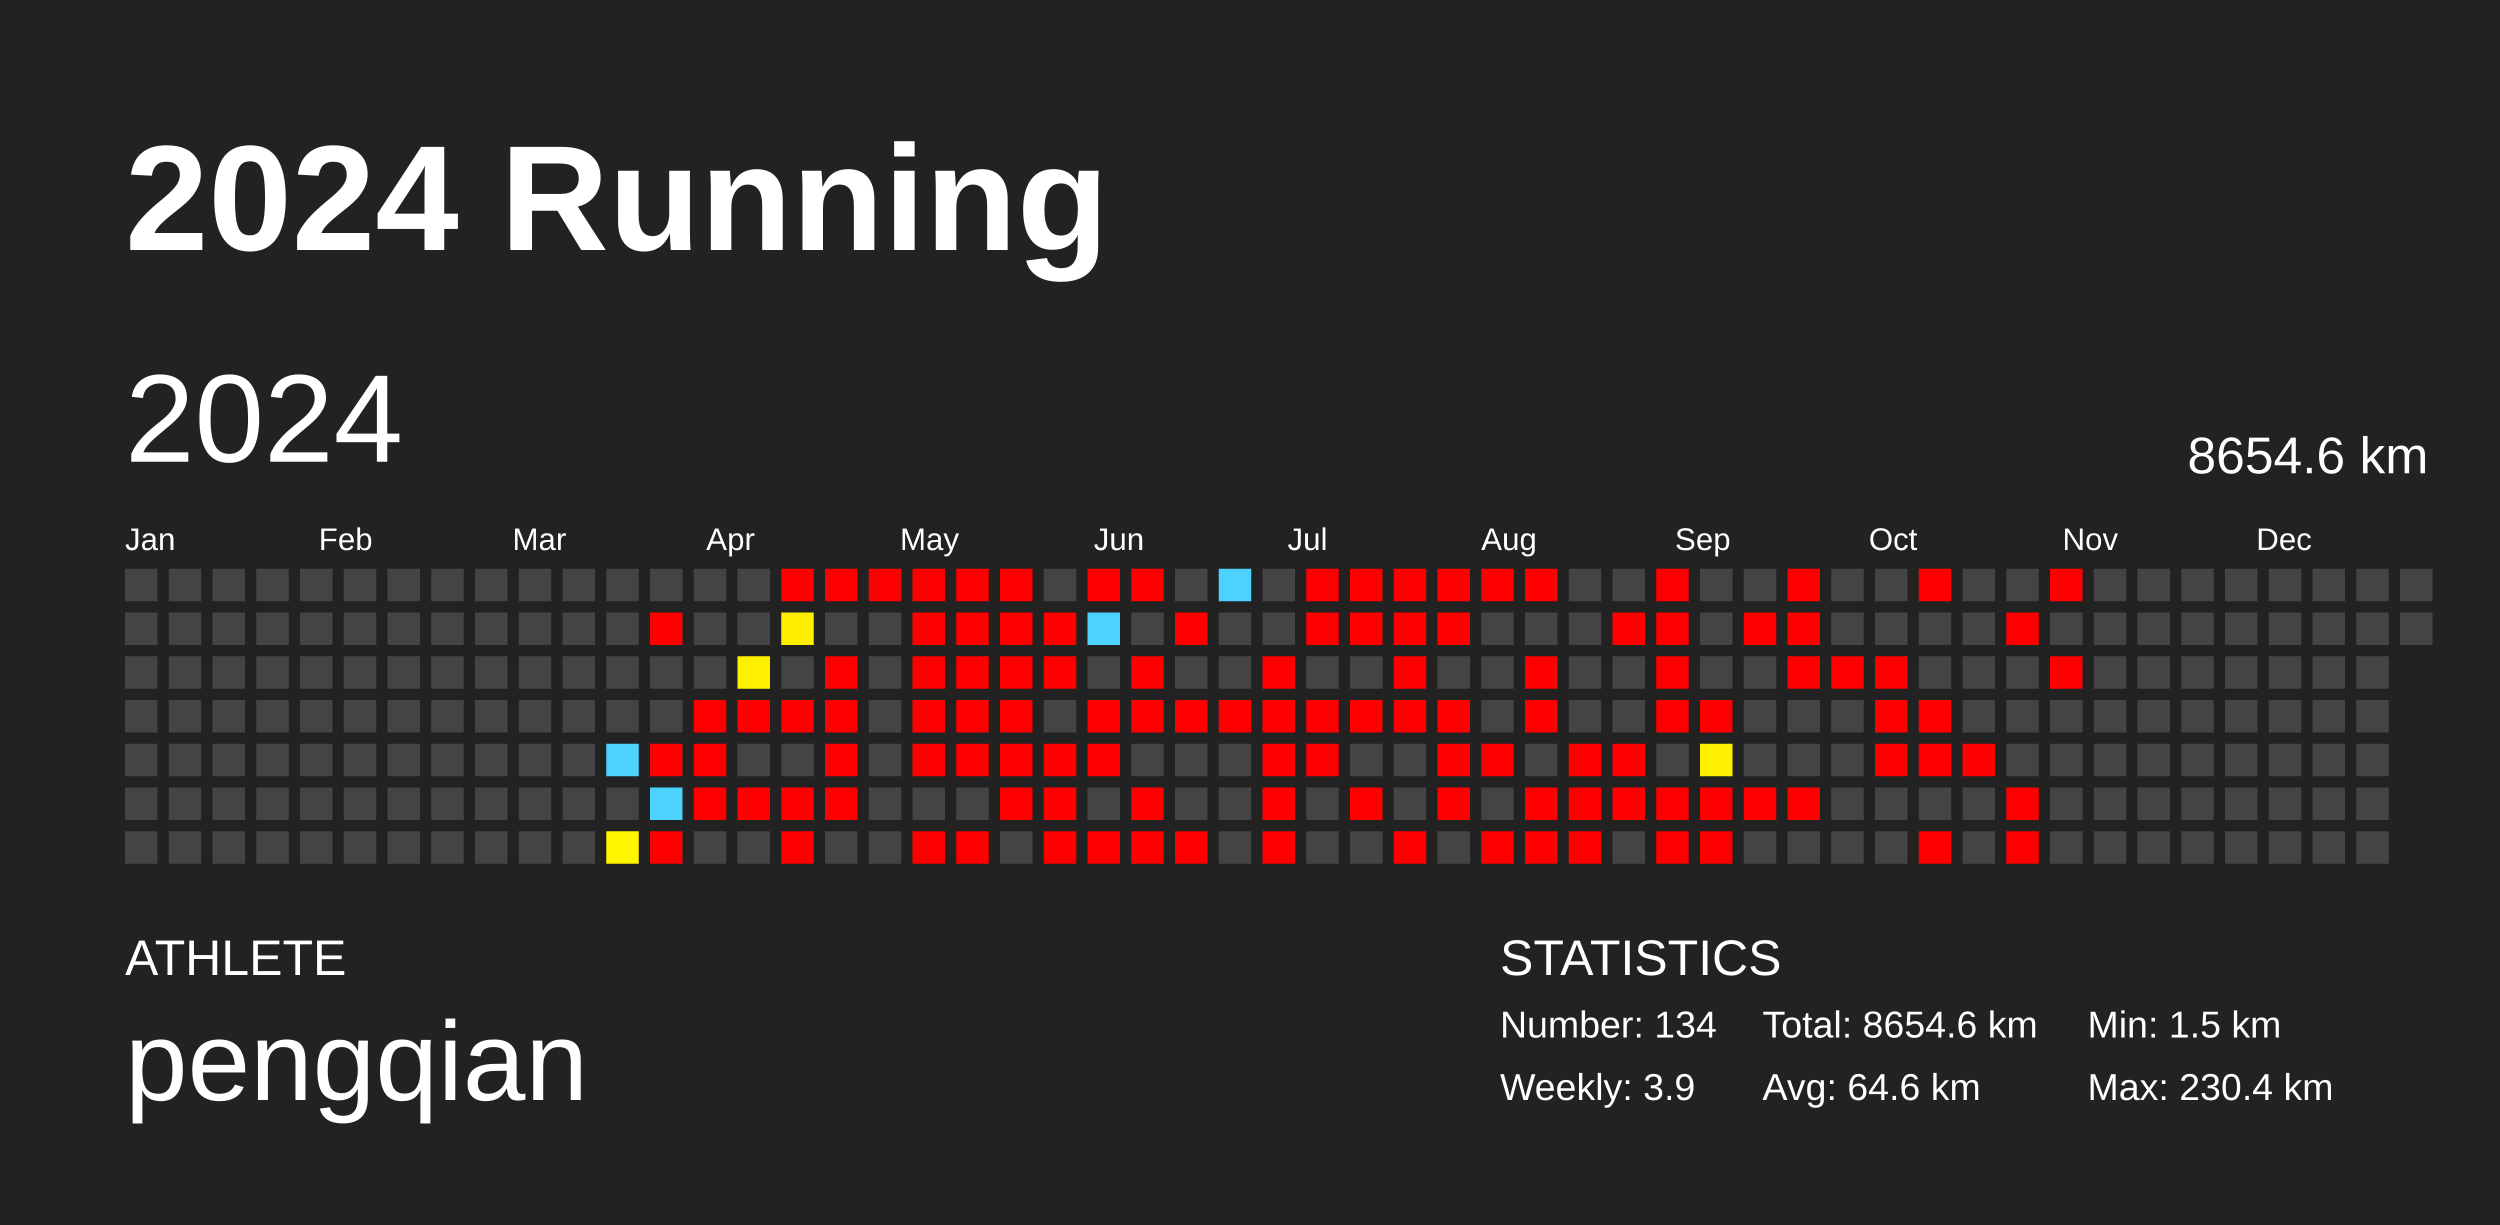
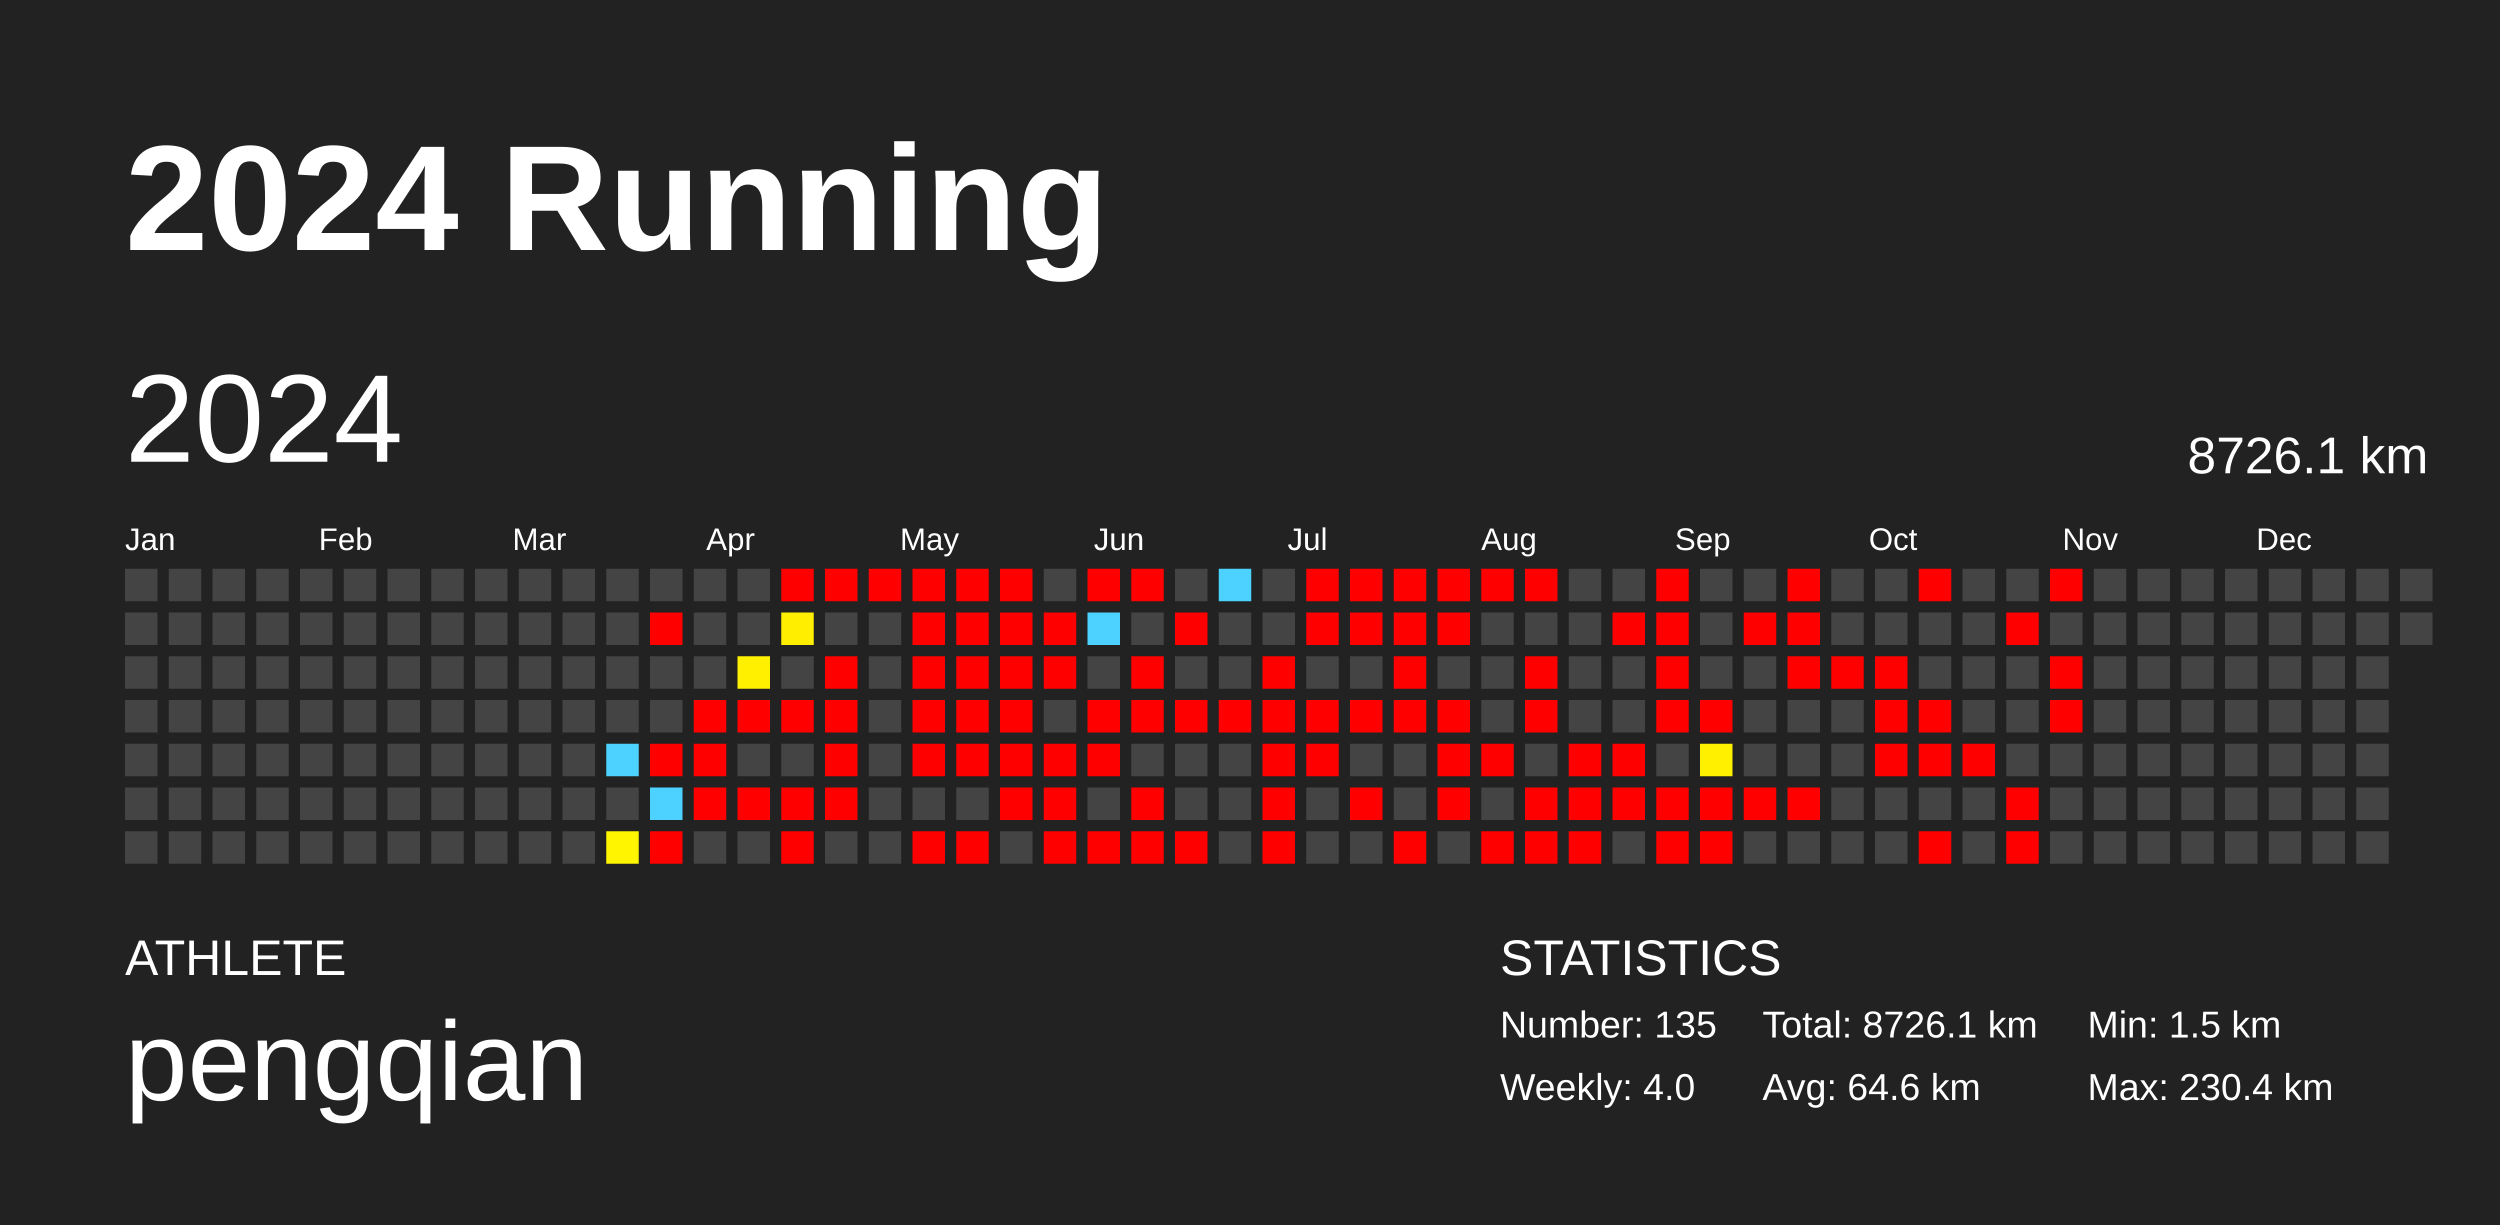
<svg xmlns="http://www.w3.org/2000/svg" baseProfile="full" height="98mm" version="1.1" viewBox="0,0,200,98" width="200mm">
  <defs />
  <rect fill="#222222" height="98" width="200" x="0" y="0" />
  <text fill="#FFFFFF" style="font-size:12px; font-family:Arial; font-weight:bold;" x="10" y="20">2024 Running</text>
  <text fill="#FFFFFF" style="font-size:4px; font-family:Arial" x="10" y="78">ATHLETE</text>
  <text fill="#FFFFFF" style="font-size:9px; font-family:Arial" x="10" y="88">pengqian</text>
  <text fill="#FFFFFF" style="font-size:4px; font-family:Arial" x="120" y="78">STATISTICS</text>
-   <text fill="#FFFFFF" style="font-size:3px; font-family:Arial" x="120" y="83">Number: 134</text>
-   <text fill="#FFFFFF" style="font-size:3px; font-family:Arial" x="120" y="88">Weekly: 3.9</text>
-   <text fill="#FFFFFF" style="font-size:3px; font-family:Arial" x="141" y="83">Total: 8654.6 km</text>
+   <text fill="#FFFFFF" style="font-size:3px; font-family:Arial" x="120" y="83">Number: 135</text>
+   <text fill="#FFFFFF" style="font-size:3px; font-family:Arial" x="120" y="88">Weekly: 4.0</text>
+   <text fill="#FFFFFF" style="font-size:3px; font-family:Arial" x="141" y="83">Total: 8726.1 km</text>
  <text fill="#FFFFFF" style="font-size:3px; font-family:Arial" x="141" y="88">Avg: 64.6 km</text>
  <text fill="#FFFFFF" style="font-size:3px; font-family:Arial" x="167" y="83">Min: 1.5 km</text>
  <text fill="#FFFFFF" style="font-size:3px; font-family:Arial" x="167" y="88">Max: 230.4 km</text>
  <text dominant-baseline="hanging" fill="#FFFFFF" style="font-size:10.0px; font-family:Arial;" x="10" y="30">2024</text>
-   <text dominant-baseline="hanging" fill="#FFFFFF" style="font-size:4.125px; font-family:Arial;" x="175" y="35">8654.6 km</text>
+   <text dominant-baseline="hanging" fill="#FFFFFF" style="font-size:4.125px; font-family:Arial;" x="175" y="35">8726.1 km</text>
  <text fill="#FFFFFF" style="font-size:2.5px; font-family:Arial" x="10.0" y="44">Jan</text>
  <text fill="#FFFFFF" style="font-size:2.5px; font-family:Arial" x="25.5" y="44">Feb</text>
  <text fill="#FFFFFF" style="font-size:2.5px; font-family:Arial" x="41.0" y="44">Mar</text>
  <text fill="#FFFFFF" style="font-size:2.5px; font-family:Arial" x="56.5" y="44">Apr</text>
  <text fill="#FFFFFF" style="font-size:2.5px; font-family:Arial" x="72.0" y="44">May</text>
  <text fill="#FFFFFF" style="font-size:2.5px; font-family:Arial" x="87.5" y="44">Jun</text>
  <text fill="#FFFFFF" style="font-size:2.5px; font-family:Arial" x="103.0" y="44">Jul</text>
  <text fill="#FFFFFF" style="font-size:2.5px; font-family:Arial" x="118.5" y="44">Aug</text>
  <text fill="#FFFFFF" style="font-size:2.5px; font-family:Arial" x="134.0" y="44">Sep</text>
  <text fill="#FFFFFF" style="font-size:2.5px; font-family:Arial" x="149.5" y="44">Oct</text>
  <text fill="#FFFFFF" style="font-size:2.5px; font-family:Arial" x="165.0" y="44">Nov</text>
  <text fill="#FFFFFF" style="font-size:2.5px; font-family:Arial" x="180.5" y="44">Dec</text>
  <rect fill="#444444" height="2.6" width="2.6" x="10.0" y="45.5" />
  <rect fill="#444444" height="2.6" width="2.6" x="10.0" y="49.0" />
  <rect fill="#444444" height="2.6" width="2.6" x="10.0" y="52.5" />
  <rect fill="#444444" height="2.6" width="2.6" x="10.0" y="56.0" />
  <rect fill="#444444" height="2.6" width="2.6" x="10.0" y="59.5" />
  <rect fill="#444444" height="2.6" width="2.6" x="10.0" y="63.0" />
  <rect fill="#444444" height="2.6" width="2.6" x="10.0" y="66.5" />
  <rect fill="#444444" height="2.6" width="2.6" x="13.5" y="45.5" />
  <rect fill="#444444" height="2.6" width="2.6" x="13.5" y="49.0" />
  <rect fill="#444444" height="2.6" width="2.6" x="13.5" y="52.5" />
  <rect fill="#444444" height="2.6" width="2.6" x="13.5" y="56.0" />
  <rect fill="#444444" height="2.6" width="2.6" x="13.5" y="59.5" />
  <rect fill="#444444" height="2.6" width="2.6" x="13.5" y="63.0" />
  <rect fill="#444444" height="2.6" width="2.6" x="13.5" y="66.5" />
  <rect fill="#444444" height="2.6" width="2.6" x="17.0" y="45.5" />
  <rect fill="#444444" height="2.6" width="2.6" x="17.0" y="49.0" />
  <rect fill="#444444" height="2.6" width="2.6" x="17.0" y="52.5" />
  <rect fill="#444444" height="2.6" width="2.6" x="17.0" y="56.0" />
  <rect fill="#444444" height="2.6" width="2.6" x="17.0" y="59.5" />
  <rect fill="#444444" height="2.6" width="2.6" x="17.0" y="63.0" />
  <rect fill="#444444" height="2.6" width="2.6" x="17.0" y="66.5" />
  <rect fill="#444444" height="2.6" width="2.6" x="20.5" y="45.5" />
  <rect fill="#444444" height="2.6" width="2.6" x="20.5" y="49.0" />
  <rect fill="#444444" height="2.6" width="2.6" x="20.5" y="52.5" />
  <rect fill="#444444" height="2.6" width="2.6" x="20.5" y="56.0" />
  <rect fill="#444444" height="2.6" width="2.6" x="20.5" y="59.5" />
  <rect fill="#444444" height="2.6" width="2.6" x="20.5" y="63.0" />
  <rect fill="#444444" height="2.6" width="2.6" x="20.5" y="66.5" />
  <rect fill="#444444" height="2.6" width="2.6" x="24.0" y="45.5" />
  <rect fill="#444444" height="2.6" width="2.6" x="24.0" y="49.0" />
  <rect fill="#444444" height="2.6" width="2.6" x="24.0" y="52.5" />
  <rect fill="#444444" height="2.6" width="2.6" x="24.0" y="56.0" />
  <rect fill="#444444" height="2.6" width="2.6" x="24.0" y="59.5" />
  <rect fill="#444444" height="2.6" width="2.6" x="24.0" y="63.0" />
  <rect fill="#444444" height="2.6" width="2.6" x="24.0" y="66.5" />
  <rect fill="#444444" height="2.6" width="2.6" x="27.5" y="45.5" />
  <rect fill="#444444" height="2.6" width="2.6" x="27.5" y="49.0" />
  <rect fill="#444444" height="2.6" width="2.6" x="27.5" y="52.5" />
  <rect fill="#444444" height="2.6" width="2.6" x="27.5" y="56.0" />
  <rect fill="#444444" height="2.6" width="2.6" x="27.5" y="59.5" />
  <rect fill="#444444" height="2.6" width="2.6" x="27.5" y="63.0" />
  <rect fill="#444444" height="2.6" width="2.6" x="27.5" y="66.5" />
  <rect fill="#444444" height="2.6" width="2.6" x="31.0" y="45.5" />
  <rect fill="#444444" height="2.6" width="2.6" x="31.0" y="49.0" />
  <rect fill="#444444" height="2.6" width="2.6" x="31.0" y="52.5" />
  <rect fill="#444444" height="2.6" width="2.6" x="31.0" y="56.0" />
  <rect fill="#444444" height="2.6" width="2.6" x="31.0" y="59.5" />
  <rect fill="#444444" height="2.6" width="2.6" x="31.0" y="63.0" />
  <rect fill="#444444" height="2.6" width="2.6" x="31.0" y="66.5" />
  <rect fill="#444444" height="2.6" width="2.6" x="34.5" y="45.5" />
  <rect fill="#444444" height="2.6" width="2.6" x="34.5" y="49.0" />
  <rect fill="#444444" height="2.6" width="2.6" x="34.5" y="52.5" />
  <rect fill="#444444" height="2.6" width="2.6" x="34.5" y="56.0" />
  <rect fill="#444444" height="2.6" width="2.6" x="34.5" y="59.5" />
  <rect fill="#444444" height="2.6" width="2.6" x="34.5" y="63.0" />
  <rect fill="#444444" height="2.6" width="2.6" x="34.5" y="66.5" />
  <rect fill="#444444" height="2.6" width="2.6" x="38.0" y="45.5" />
  <rect fill="#444444" height="2.6" width="2.6" x="38.0" y="49.0" />
  <rect fill="#444444" height="2.6" width="2.6" x="38.0" y="52.5" />
  <rect fill="#444444" height="2.6" width="2.6" x="38.0" y="56.0" />
  <rect fill="#444444" height="2.6" width="2.6" x="38.0" y="59.5" />
  <rect fill="#444444" height="2.6" width="2.6" x="38.0" y="63.0" />
  <rect fill="#444444" height="2.6" width="2.6" x="38.0" y="66.5" />
  <rect fill="#444444" height="2.6" width="2.6" x="41.5" y="45.5" />
  <rect fill="#444444" height="2.6" width="2.6" x="41.5" y="49.0" />
  <rect fill="#444444" height="2.6" width="2.6" x="41.5" y="52.5" />
  <rect fill="#444444" height="2.6" width="2.6" x="41.5" y="56.0" />
  <rect fill="#444444" height="2.6" width="2.6" x="41.5" y="59.5" />
  <rect fill="#444444" height="2.6" width="2.6" x="41.5" y="63.0" />
  <rect fill="#444444" height="2.6" width="2.6" x="41.5" y="66.5" />
  <rect fill="#444444" height="2.6" width="2.6" x="45.0" y="45.5" />
  <rect fill="#444444" height="2.6" width="2.6" x="45.0" y="49.0" />
  <rect fill="#444444" height="2.6" width="2.6" x="45.0" y="52.5" />
  <rect fill="#444444" height="2.6" width="2.6" x="45.0" y="56.0" />
  <rect fill="#444444" height="2.6" width="2.6" x="45.0" y="59.5" />
  <rect fill="#444444" height="2.6" width="2.6" x="45.0" y="63.0" />
  <rect fill="#444444" height="2.6" width="2.6" x="45.0" y="66.5" />
  <rect fill="#444444" height="2.6" width="2.6" x="48.5" y="45.5" />
  <rect fill="#444444" height="2.6" width="2.6" x="48.5" y="49.0" />
  <rect fill="#444444" height="2.6" width="2.6" x="48.5" y="52.5" />
  <rect fill="#444444" height="2.6" width="2.6" x="48.5" y="56.0" />
  <rect fill="#4dd2ff" height="2.6" width="2.6" x="48.5" y="59.5" />
  <rect fill="#444444" height="2.6" width="2.6" x="48.5" y="63.0" />
  <rect fill="#fff500" height="2.6" width="2.6" x="48.5" y="66.5" />
  <rect fill="#444444" height="2.6" width="2.6" x="52.0" y="45.5" />
  <rect fill="red" height="2.6" width="2.6" x="52.0" y="49.0" />
  <rect fill="#444444" height="2.6" width="2.6" x="52.0" y="52.5" />
  <rect fill="#444444" height="2.6" width="2.6" x="52.0" y="56.0" />
  <rect fill="red" height="2.6" width="2.6" x="52.0" y="59.5" />
  <rect fill="#4dd2ff" height="2.6" width="2.6" x="52.0" y="63.0" />
  <rect fill="red" height="2.6" width="2.6" x="52.0" y="66.5" />
  <rect fill="#444444" height="2.6" width="2.6" x="55.5" y="45.5" />
  <rect fill="#444444" height="2.6" width="2.6" x="55.5" y="49.0" />
  <rect fill="#444444" height="2.6" width="2.6" x="55.5" y="52.5" />
  <rect fill="red" height="2.6" width="2.6" x="55.5" y="56.0" />
  <rect fill="red" height="2.6" width="2.6" x="55.5" y="59.5" />
  <rect fill="red" height="2.6" width="2.6" x="55.5" y="63.0" />
  <rect fill="#444444" height="2.6" width="2.6" x="55.5" y="66.5" />
  <rect fill="#444444" height="2.6" width="2.6" x="59.0" y="45.5" />
  <rect fill="#444444" height="2.6" width="2.6" x="59.0" y="49.0" />
  <rect fill="#fff000" height="2.6" width="2.6" x="59.0" y="52.5" />
  <rect fill="red" height="2.6" width="2.6" x="59.0" y="56.0" />
  <rect fill="#444444" height="2.6" width="2.6" x="59.0" y="59.5" />
  <rect fill="red" height="2.6" width="2.6" x="59.0" y="63.0" />
  <rect fill="#444444" height="2.6" width="2.6" x="59.0" y="66.5" />
  <rect fill="red" height="2.6" width="2.6" x="62.5" y="45.5" />
  <rect fill="#ffee00" height="2.6" width="2.6" x="62.5" y="49.0" />
  <rect fill="#444444" height="2.6" width="2.6" x="62.5" y="52.5" />
  <rect fill="red" height="2.6" width="2.6" x="62.5" y="56.0" />
  <rect fill="#444444" height="2.6" width="2.6" x="62.5" y="59.5" />
  <rect fill="red" height="2.6" width="2.6" x="62.5" y="63.0" />
  <rect fill="red" height="2.6" width="2.6" x="62.5" y="66.5" />
  <rect fill="red" height="2.6" width="2.6" x="66.0" y="45.5" />
  <rect fill="#444444" height="2.6" width="2.6" x="66.0" y="49.0" />
  <rect fill="red" height="2.6" width="2.6" x="66.0" y="52.5" />
  <rect fill="red" height="2.6" width="2.6" x="66.0" y="56.0" />
  <rect fill="red" height="2.6" width="2.6" x="66.0" y="59.5" />
  <rect fill="red" height="2.6" width="2.6" x="66.0" y="63.0" />
  <rect fill="#444444" height="2.6" width="2.6" x="66.0" y="66.5" />
  <rect fill="red" height="2.6" width="2.6" x="69.5" y="45.5" />
  <rect fill="#444444" height="2.6" width="2.6" x="69.5" y="49.0" />
  <rect fill="#444444" height="2.6" width="2.6" x="69.5" y="52.5" />
  <rect fill="#444444" height="2.6" width="2.6" x="69.5" y="56.0" />
  <rect fill="#444444" height="2.6" width="2.6" x="69.5" y="59.5" />
  <rect fill="#444444" height="2.6" width="2.6" x="69.5" y="63.0" />
  <rect fill="#444444" height="2.6" width="2.6" x="69.5" y="66.5" />
  <rect fill="red" height="2.6" width="2.6" x="73.0" y="45.5" />
  <rect fill="red" height="2.6" width="2.6" x="73.0" y="49.0" />
  <rect fill="red" height="2.6" width="2.6" x="73.0" y="52.5" />
  <rect fill="red" height="2.6" width="2.6" x="73.0" y="56.0" />
  <rect fill="red" height="2.6" width="2.6" x="73.0" y="59.5" />
  <rect fill="#444444" height="2.6" width="2.6" x="73.0" y="63.0" />
  <rect fill="red" height="2.6" width="2.6" x="73.0" y="66.5" />
  <rect fill="red" height="2.6" width="2.6" x="76.5" y="45.5" />
  <rect fill="red" height="2.6" width="2.6" x="76.5" y="49.0" />
  <rect fill="red" height="2.6" width="2.6" x="76.5" y="52.5" />
  <rect fill="red" height="2.6" width="2.6" x="76.5" y="56.0" />
  <rect fill="red" height="2.6" width="2.6" x="76.5" y="59.5" />
  <rect fill="#444444" height="2.6" width="2.6" x="76.5" y="63.0" />
  <rect fill="red" height="2.6" width="2.6" x="76.5" y="66.5" />
  <rect fill="red" height="2.6" width="2.6" x="80.0" y="45.5" />
  <rect fill="red" height="2.6" width="2.6" x="80.0" y="49.0" />
  <rect fill="red" height="2.6" width="2.6" x="80.0" y="52.5" />
  <rect fill="red" height="2.6" width="2.6" x="80.0" y="56.0" />
  <rect fill="red" height="2.6" width="2.6" x="80.0" y="59.5" />
  <rect fill="red" height="2.6" width="2.6" x="80.0" y="63.0" />
  <rect fill="#444444" height="2.6" width="2.6" x="80.0" y="66.5" />
  <rect fill="#444444" height="2.6" width="2.6" x="83.5" y="45.5" />
  <rect fill="red" height="2.6" width="2.6" x="83.5" y="49.0" />
  <rect fill="red" height="2.6" width="2.6" x="83.5" y="52.5" />
  <rect fill="#444444" height="2.6" width="2.6" x="83.5" y="56.0" />
  <rect fill="red" height="2.6" width="2.6" x="83.5" y="59.5" />
  <rect fill="red" height="2.6" width="2.6" x="83.5" y="63.0" />
  <rect fill="red" height="2.6" width="2.6" x="83.5" y="66.5" />
  <rect fill="red" height="2.6" width="2.6" x="87.0" y="45.5" />
  <rect fill="#4dd2ff" height="2.6" width="2.6" x="87.0" y="49.0" />
  <rect fill="#444444" height="2.6" width="2.6" x="87.0" y="52.5" />
  <rect fill="red" height="2.6" width="2.6" x="87.0" y="56.0" />
  <rect fill="red" height="2.6" width="2.6" x="87.0" y="59.5" />
  <rect fill="#444444" height="2.6" width="2.6" x="87.0" y="63.0" />
  <rect fill="red" height="2.6" width="2.6" x="87.0" y="66.5" />
  <rect fill="red" height="2.6" width="2.6" x="90.5" y="45.5" />
  <rect fill="#444444" height="2.6" width="2.6" x="90.5" y="49.0" />
  <rect fill="red" height="2.6" width="2.6" x="90.5" y="52.5" />
  <rect fill="red" height="2.6" width="2.6" x="90.5" y="56.0" />
  <rect fill="#444444" height="2.6" width="2.6" x="90.5" y="59.5" />
  <rect fill="red" height="2.6" width="2.6" x="90.5" y="63.0" />
  <rect fill="red" height="2.6" width="2.6" x="90.5" y="66.5" />
  <rect fill="#444444" height="2.6" width="2.6" x="94.0" y="45.5" />
  <rect fill="red" height="2.6" width="2.6" x="94.0" y="49.0" />
  <rect fill="#444444" height="2.6" width="2.6" x="94.0" y="52.5" />
  <rect fill="red" height="2.6" width="2.6" x="94.0" y="56.0" />
  <rect fill="#444444" height="2.6" width="2.6" x="94.0" y="59.5" />
  <rect fill="#444444" height="2.6" width="2.6" x="94.0" y="63.0" />
  <rect fill="red" height="2.6" width="2.6" x="94.0" y="66.5" />
  <rect fill="#4dd2ff" height="2.6" width="2.6" x="97.5" y="45.5" />
  <rect fill="#444444" height="2.6" width="2.6" x="97.5" y="49.0" />
  <rect fill="#444444" height="2.6" width="2.6" x="97.5" y="52.5" />
  <rect fill="red" height="2.6" width="2.6" x="97.5" y="56.0" />
  <rect fill="#444444" height="2.6" width="2.6" x="97.5" y="59.5" />
  <rect fill="#444444" height="2.6" width="2.6" x="97.5" y="63.0" />
  <rect fill="#444444" height="2.6" width="2.6" x="97.5" y="66.5" />
  <rect fill="#444444" height="2.6" width="2.6" x="101.0" y="45.5" />
  <rect fill="#444444" height="2.6" width="2.6" x="101.0" y="49.0" />
  <rect fill="red" height="2.6" width="2.6" x="101.0" y="52.5" />
  <rect fill="red" height="2.6" width="2.6" x="101.0" y="56.0" />
  <rect fill="red" height="2.6" width="2.6" x="101.0" y="59.5" />
  <rect fill="red" height="2.6" width="2.6" x="101.0" y="63.0" />
  <rect fill="red" height="2.6" width="2.6" x="101.0" y="66.5" />
  <rect fill="red" height="2.6" width="2.6" x="104.5" y="45.5" />
  <rect fill="red" height="2.6" width="2.6" x="104.5" y="49.0" />
  <rect fill="#444444" height="2.6" width="2.6" x="104.5" y="52.5" />
  <rect fill="red" height="2.6" width="2.6" x="104.5" y="56.0" />
  <rect fill="red" height="2.6" width="2.6" x="104.5" y="59.5" />
  <rect fill="#444444" height="2.6" width="2.6" x="104.5" y="63.0" />
  <rect fill="#444444" height="2.6" width="2.6" x="104.5" y="66.5" />
  <rect fill="red" height="2.6" width="2.6" x="108.0" y="45.5" />
  <rect fill="red" height="2.6" width="2.6" x="108.0" y="49.0" />
  <rect fill="#444444" height="2.6" width="2.6" x="108.0" y="52.5" />
  <rect fill="red" height="2.6" width="2.6" x="108.0" y="56.0" />
  <rect fill="#444444" height="2.6" width="2.6" x="108.0" y="59.5" />
  <rect fill="red" height="2.6" width="2.6" x="108.0" y="63.0" />
  <rect fill="#444444" height="2.6" width="2.6" x="108.0" y="66.5" />
  <rect fill="red" height="2.6" width="2.6" x="111.5" y="45.5" />
  <rect fill="red" height="2.6" width="2.6" x="111.5" y="49.0" />
  <rect fill="red" height="2.6" width="2.6" x="111.5" y="52.5" />
  <rect fill="red" height="2.6" width="2.6" x="111.5" y="56.0" />
  <rect fill="#444444" height="2.6" width="2.6" x="111.5" y="59.5" />
  <rect fill="#444444" height="2.6" width="2.6" x="111.5" y="63.0" />
  <rect fill="red" height="2.6" width="2.6" x="111.5" y="66.5" />
  <rect fill="red" height="2.6" width="2.6" x="115.0" y="45.5" />
  <rect fill="red" height="2.6" width="2.6" x="115.0" y="49.0" />
  <rect fill="#444444" height="2.6" width="2.6" x="115.0" y="52.5" />
  <rect fill="red" height="2.6" width="2.6" x="115.0" y="56.0" />
  <rect fill="red" height="2.6" width="2.6" x="115.0" y="59.5" />
  <rect fill="red" height="2.6" width="2.6" x="115.0" y="63.0" />
  <rect fill="#444444" height="2.6" width="2.6" x="115.0" y="66.5" />
  <rect fill="red" height="2.6" width="2.6" x="118.5" y="45.5" />
  <rect fill="#444444" height="2.6" width="2.6" x="118.5" y="49.0" />
  <rect fill="#444444" height="2.6" width="2.6" x="118.5" y="52.5" />
  <rect fill="#444444" height="2.6" width="2.6" x="118.5" y="56.0" />
  <rect fill="red" height="2.6" width="2.6" x="118.5" y="59.5" />
  <rect fill="#444444" height="2.6" width="2.6" x="118.5" y="63.0" />
  <rect fill="red" height="2.6" width="2.6" x="118.5" y="66.5" />
  <rect fill="red" height="2.6" width="2.6" x="122.0" y="45.5" />
  <rect fill="#444444" height="2.6" width="2.6" x="122.0" y="49.0" />
  <rect fill="red" height="2.6" width="2.6" x="122.0" y="52.5" />
  <rect fill="red" height="2.6" width="2.6" x="122.0" y="56.0" />
  <rect fill="#444444" height="2.6" width="2.6" x="122.0" y="59.5" />
  <rect fill="red" height="2.6" width="2.6" x="122.0" y="63.0" />
  <rect fill="red" height="2.6" width="2.6" x="122.0" y="66.5" />
  <rect fill="#444444" height="2.6" width="2.6" x="125.5" y="45.5" />
  <rect fill="#444444" height="2.6" width="2.6" x="125.5" y="49.0" />
  <rect fill="#444444" height="2.6" width="2.6" x="125.5" y="52.5" />
  <rect fill="#444444" height="2.6" width="2.6" x="125.5" y="56.0" />
  <rect fill="red" height="2.6" width="2.6" x="125.5" y="59.5" />
  <rect fill="red" height="2.6" width="2.6" x="125.5" y="63.0" />
  <rect fill="red" height="2.6" width="2.6" x="125.5" y="66.5" />
  <rect fill="#444444" height="2.6" width="2.6" x="129.0" y="45.5" />
  <rect fill="red" height="2.6" width="2.6" x="129.0" y="49.0" />
  <rect fill="#444444" height="2.6" width="2.6" x="129.0" y="52.5" />
  <rect fill="#444444" height="2.6" width="2.6" x="129.0" y="56.0" />
  <rect fill="red" height="2.6" width="2.6" x="129.0" y="59.5" />
  <rect fill="red" height="2.6" width="2.6" x="129.0" y="63.0" />
  <rect fill="#444444" height="2.6" width="2.6" x="129.0" y="66.5" />
  <rect fill="red" height="2.6" width="2.6" x="132.5" y="45.5" />
  <rect fill="red" height="2.6" width="2.6" x="132.5" y="49.0" />
  <rect fill="red" height="2.6" width="2.6" x="132.5" y="52.5" />
  <rect fill="red" height="2.6" width="2.6" x="132.5" y="56.0" />
  <rect fill="#444444" height="2.6" width="2.6" x="132.5" y="59.5" />
  <rect fill="red" height="2.6" width="2.6" x="132.5" y="63.0" />
  <rect fill="red" height="2.6" width="2.6" x="132.5" y="66.5" />
  <rect fill="#444444" height="2.6" width="2.6" x="136.0" y="45.5" />
  <rect fill="#444444" height="2.6" width="2.6" x="136.0" y="49.0" />
  <rect fill="#444444" height="2.6" width="2.6" x="136.0" y="52.5" />
  <rect fill="red" height="2.6" width="2.6" x="136.0" y="56.0" />
  <rect fill="#fff000" height="2.6" width="2.6" x="136.0" y="59.5" />
  <rect fill="red" height="2.6" width="2.6" x="136.0" y="63.0" />
  <rect fill="red" height="2.6" width="2.6" x="136.0" y="66.5" />
  <rect fill="#444444" height="2.6" width="2.6" x="139.5" y="45.5" />
  <rect fill="red" height="2.6" width="2.6" x="139.5" y="49.0" />
  <rect fill="#444444" height="2.6" width="2.6" x="139.5" y="52.5" />
  <rect fill="#444444" height="2.6" width="2.6" x="139.5" y="56.0" />
  <rect fill="#444444" height="2.6" width="2.6" x="139.5" y="59.5" />
  <rect fill="red" height="2.6" width="2.6" x="139.5" y="63.0" />
  <rect fill="#444444" height="2.6" width="2.6" x="139.5" y="66.5" />
  <rect fill="red" height="2.6" width="2.6" x="143.0" y="45.5" />
  <rect fill="red" height="2.6" width="2.6" x="143.0" y="49.0" />
  <rect fill="red" height="2.6" width="2.6" x="143.0" y="52.5" />
  <rect fill="#444444" height="2.6" width="2.6" x="143.0" y="56.0" />
  <rect fill="#444444" height="2.6" width="2.6" x="143.0" y="59.5" />
  <rect fill="red" height="2.6" width="2.6" x="143.0" y="63.0" />
  <rect fill="#444444" height="2.6" width="2.6" x="143.0" y="66.5" />
  <rect fill="#444444" height="2.6" width="2.6" x="146.5" y="45.5" />
  <rect fill="#444444" height="2.6" width="2.6" x="146.5" y="49.0" />
  <rect fill="red" height="2.6" width="2.6" x="146.5" y="52.5" />
  <rect fill="#444444" height="2.6" width="2.6" x="146.5" y="56.0" />
  <rect fill="#444444" height="2.6" width="2.6" x="146.5" y="59.5" />
  <rect fill="#444444" height="2.6" width="2.6" x="146.5" y="63.0" />
  <rect fill="#444444" height="2.6" width="2.6" x="146.5" y="66.5" />
  <rect fill="#444444" height="2.6" width="2.6" x="150.0" y="45.5" />
  <rect fill="#444444" height="2.6" width="2.6" x="150.0" y="49.0" />
  <rect fill="red" height="2.6" width="2.6" x="150.0" y="52.5" />
  <rect fill="red" height="2.6" width="2.6" x="150.0" y="56.0" />
  <rect fill="red" height="2.6" width="2.6" x="150.0" y="59.5" />
  <rect fill="#444444" height="2.6" width="2.6" x="150.0" y="63.0" />
  <rect fill="#444444" height="2.6" width="2.6" x="150.0" y="66.5" />
  <rect fill="red" height="2.6" width="2.6" x="153.5" y="45.5" />
  <rect fill="#444444" height="2.6" width="2.6" x="153.5" y="49.0" />
  <rect fill="#444444" height="2.6" width="2.6" x="153.5" y="52.5" />
  <rect fill="red" height="2.6" width="2.6" x="153.5" y="56.0" />
  <rect fill="red" height="2.6" width="2.6" x="153.5" y="59.5" />
  <rect fill="#444444" height="2.6" width="2.6" x="153.5" y="63.0" />
  <rect fill="red" height="2.6" width="2.6" x="153.5" y="66.5" />
  <rect fill="#444444" height="2.6" width="2.6" x="157.0" y="45.5" />
  <rect fill="#444444" height="2.6" width="2.6" x="157.0" y="49.0" />
  <rect fill="#444444" height="2.6" width="2.6" x="157.0" y="52.5" />
  <rect fill="#444444" height="2.6" width="2.6" x="157.0" y="56.0" />
  <rect fill="red" height="2.6" width="2.6" x="157.0" y="59.5" />
  <rect fill="#444444" height="2.6" width="2.6" x="157.0" y="63.0" />
  <rect fill="#444444" height="2.6" width="2.6" x="157.0" y="66.5" />
  <rect fill="#444444" height="2.6" width="2.6" x="160.5" y="45.5" />
  <rect fill="red" height="2.6" width="2.6" x="160.5" y="49.0" />
  <rect fill="#444444" height="2.6" width="2.6" x="160.5" y="52.5" />
  <rect fill="#444444" height="2.6" width="2.6" x="160.5" y="56.0" />
  <rect fill="#444444" height="2.6" width="2.6" x="160.5" y="59.5" />
  <rect fill="red" height="2.6" width="2.6" x="160.5" y="63.0" />
  <rect fill="red" height="2.6" width="2.6" x="160.5" y="66.5" />
  <rect fill="red" height="2.6" width="2.6" x="164.0" y="45.5" />
  <rect fill="#444444" height="2.6" width="2.6" x="164.0" y="49.0" />
  <rect fill="red" height="2.6" width="2.6" x="164.0" y="52.5" />
-   <rect fill="#444444" height="2.6" width="2.6" x="164.0" y="56.0" />
+   <rect fill="red" height="2.6" width="2.6" x="164.0" y="56.0" />
  <rect fill="#444444" height="2.6" width="2.6" x="164.0" y="59.5" />
  <rect fill="#444444" height="2.6" width="2.6" x="164.0" y="63.0" />
  <rect fill="#444444" height="2.6" width="2.6" x="164.0" y="66.5" />
  <rect fill="#444444" height="2.6" width="2.6" x="167.5" y="45.5" />
  <rect fill="#444444" height="2.6" width="2.6" x="167.5" y="49.0" />
  <rect fill="#444444" height="2.6" width="2.6" x="167.5" y="52.5" />
  <rect fill="#444444" height="2.6" width="2.6" x="167.5" y="56.0" />
  <rect fill="#444444" height="2.6" width="2.6" x="167.5" y="59.5" />
  <rect fill="#444444" height="2.6" width="2.6" x="167.5" y="63.0" />
  <rect fill="#444444" height="2.6" width="2.6" x="167.5" y="66.5" />
  <rect fill="#444444" height="2.6" width="2.6" x="171.0" y="45.5" />
  <rect fill="#444444" height="2.6" width="2.6" x="171.0" y="49.0" />
  <rect fill="#444444" height="2.6" width="2.6" x="171.0" y="52.5" />
  <rect fill="#444444" height="2.6" width="2.6" x="171.0" y="56.0" />
  <rect fill="#444444" height="2.6" width="2.6" x="171.0" y="59.5" />
  <rect fill="#444444" height="2.6" width="2.6" x="171.0" y="63.0" />
  <rect fill="#444444" height="2.6" width="2.6" x="171.0" y="66.5" />
  <rect fill="#444444" height="2.6" width="2.6" x="174.5" y="45.5" />
  <rect fill="#444444" height="2.6" width="2.6" x="174.5" y="49.0" />
  <rect fill="#444444" height="2.6" width="2.6" x="174.5" y="52.5" />
  <rect fill="#444444" height="2.6" width="2.6" x="174.5" y="56.0" />
  <rect fill="#444444" height="2.6" width="2.6" x="174.5" y="59.5" />
  <rect fill="#444444" height="2.6" width="2.6" x="174.5" y="63.0" />
  <rect fill="#444444" height="2.6" width="2.6" x="174.5" y="66.5" />
  <rect fill="#444444" height="2.6" width="2.6" x="178.0" y="45.5" />
  <rect fill="#444444" height="2.6" width="2.6" x="178.0" y="49.0" />
  <rect fill="#444444" height="2.6" width="2.6" x="178.0" y="52.5" />
  <rect fill="#444444" height="2.6" width="2.6" x="178.0" y="56.0" />
  <rect fill="#444444" height="2.6" width="2.6" x="178.0" y="59.5" />
  <rect fill="#444444" height="2.6" width="2.6" x="178.0" y="63.0" />
  <rect fill="#444444" height="2.6" width="2.6" x="178.0" y="66.5" />
  <rect fill="#444444" height="2.6" width="2.6" x="181.5" y="45.5" />
  <rect fill="#444444" height="2.6" width="2.6" x="181.5" y="49.0" />
  <rect fill="#444444" height="2.6" width="2.6" x="181.5" y="52.5" />
  <rect fill="#444444" height="2.6" width="2.6" x="181.5" y="56.0" />
  <rect fill="#444444" height="2.6" width="2.6" x="181.5" y="59.5" />
  <rect fill="#444444" height="2.6" width="2.6" x="181.5" y="63.0" />
  <rect fill="#444444" height="2.6" width="2.6" x="181.5" y="66.5" />
  <rect fill="#444444" height="2.6" width="2.6" x="185.0" y="45.5" />
  <rect fill="#444444" height="2.6" width="2.6" x="185.0" y="49.0" />
  <rect fill="#444444" height="2.6" width="2.6" x="185.0" y="52.5" />
  <rect fill="#444444" height="2.6" width="2.6" x="185.0" y="56.0" />
  <rect fill="#444444" height="2.6" width="2.6" x="185.0" y="59.5" />
  <rect fill="#444444" height="2.6" width="2.6" x="185.0" y="63.0" />
  <rect fill="#444444" height="2.6" width="2.6" x="185.0" y="66.5" />
  <rect fill="#444444" height="2.6" width="2.6" x="188.5" y="45.5" />
  <rect fill="#444444" height="2.6" width="2.6" x="188.5" y="49.0" />
  <rect fill="#444444" height="2.6" width="2.6" x="188.5" y="52.5" />
  <rect fill="#444444" height="2.6" width="2.6" x="188.5" y="56.0" />
  <rect fill="#444444" height="2.6" width="2.6" x="188.5" y="59.5" />
  <rect fill="#444444" height="2.6" width="2.6" x="188.5" y="63.0" />
  <rect fill="#444444" height="2.6" width="2.6" x="188.5" y="66.5" />
  <rect fill="#444444" height="2.6" width="2.6" x="192.0" y="45.5" />
  <rect fill="#444444" height="2.6" width="2.6" x="192.0" y="49.0" />
</svg>
